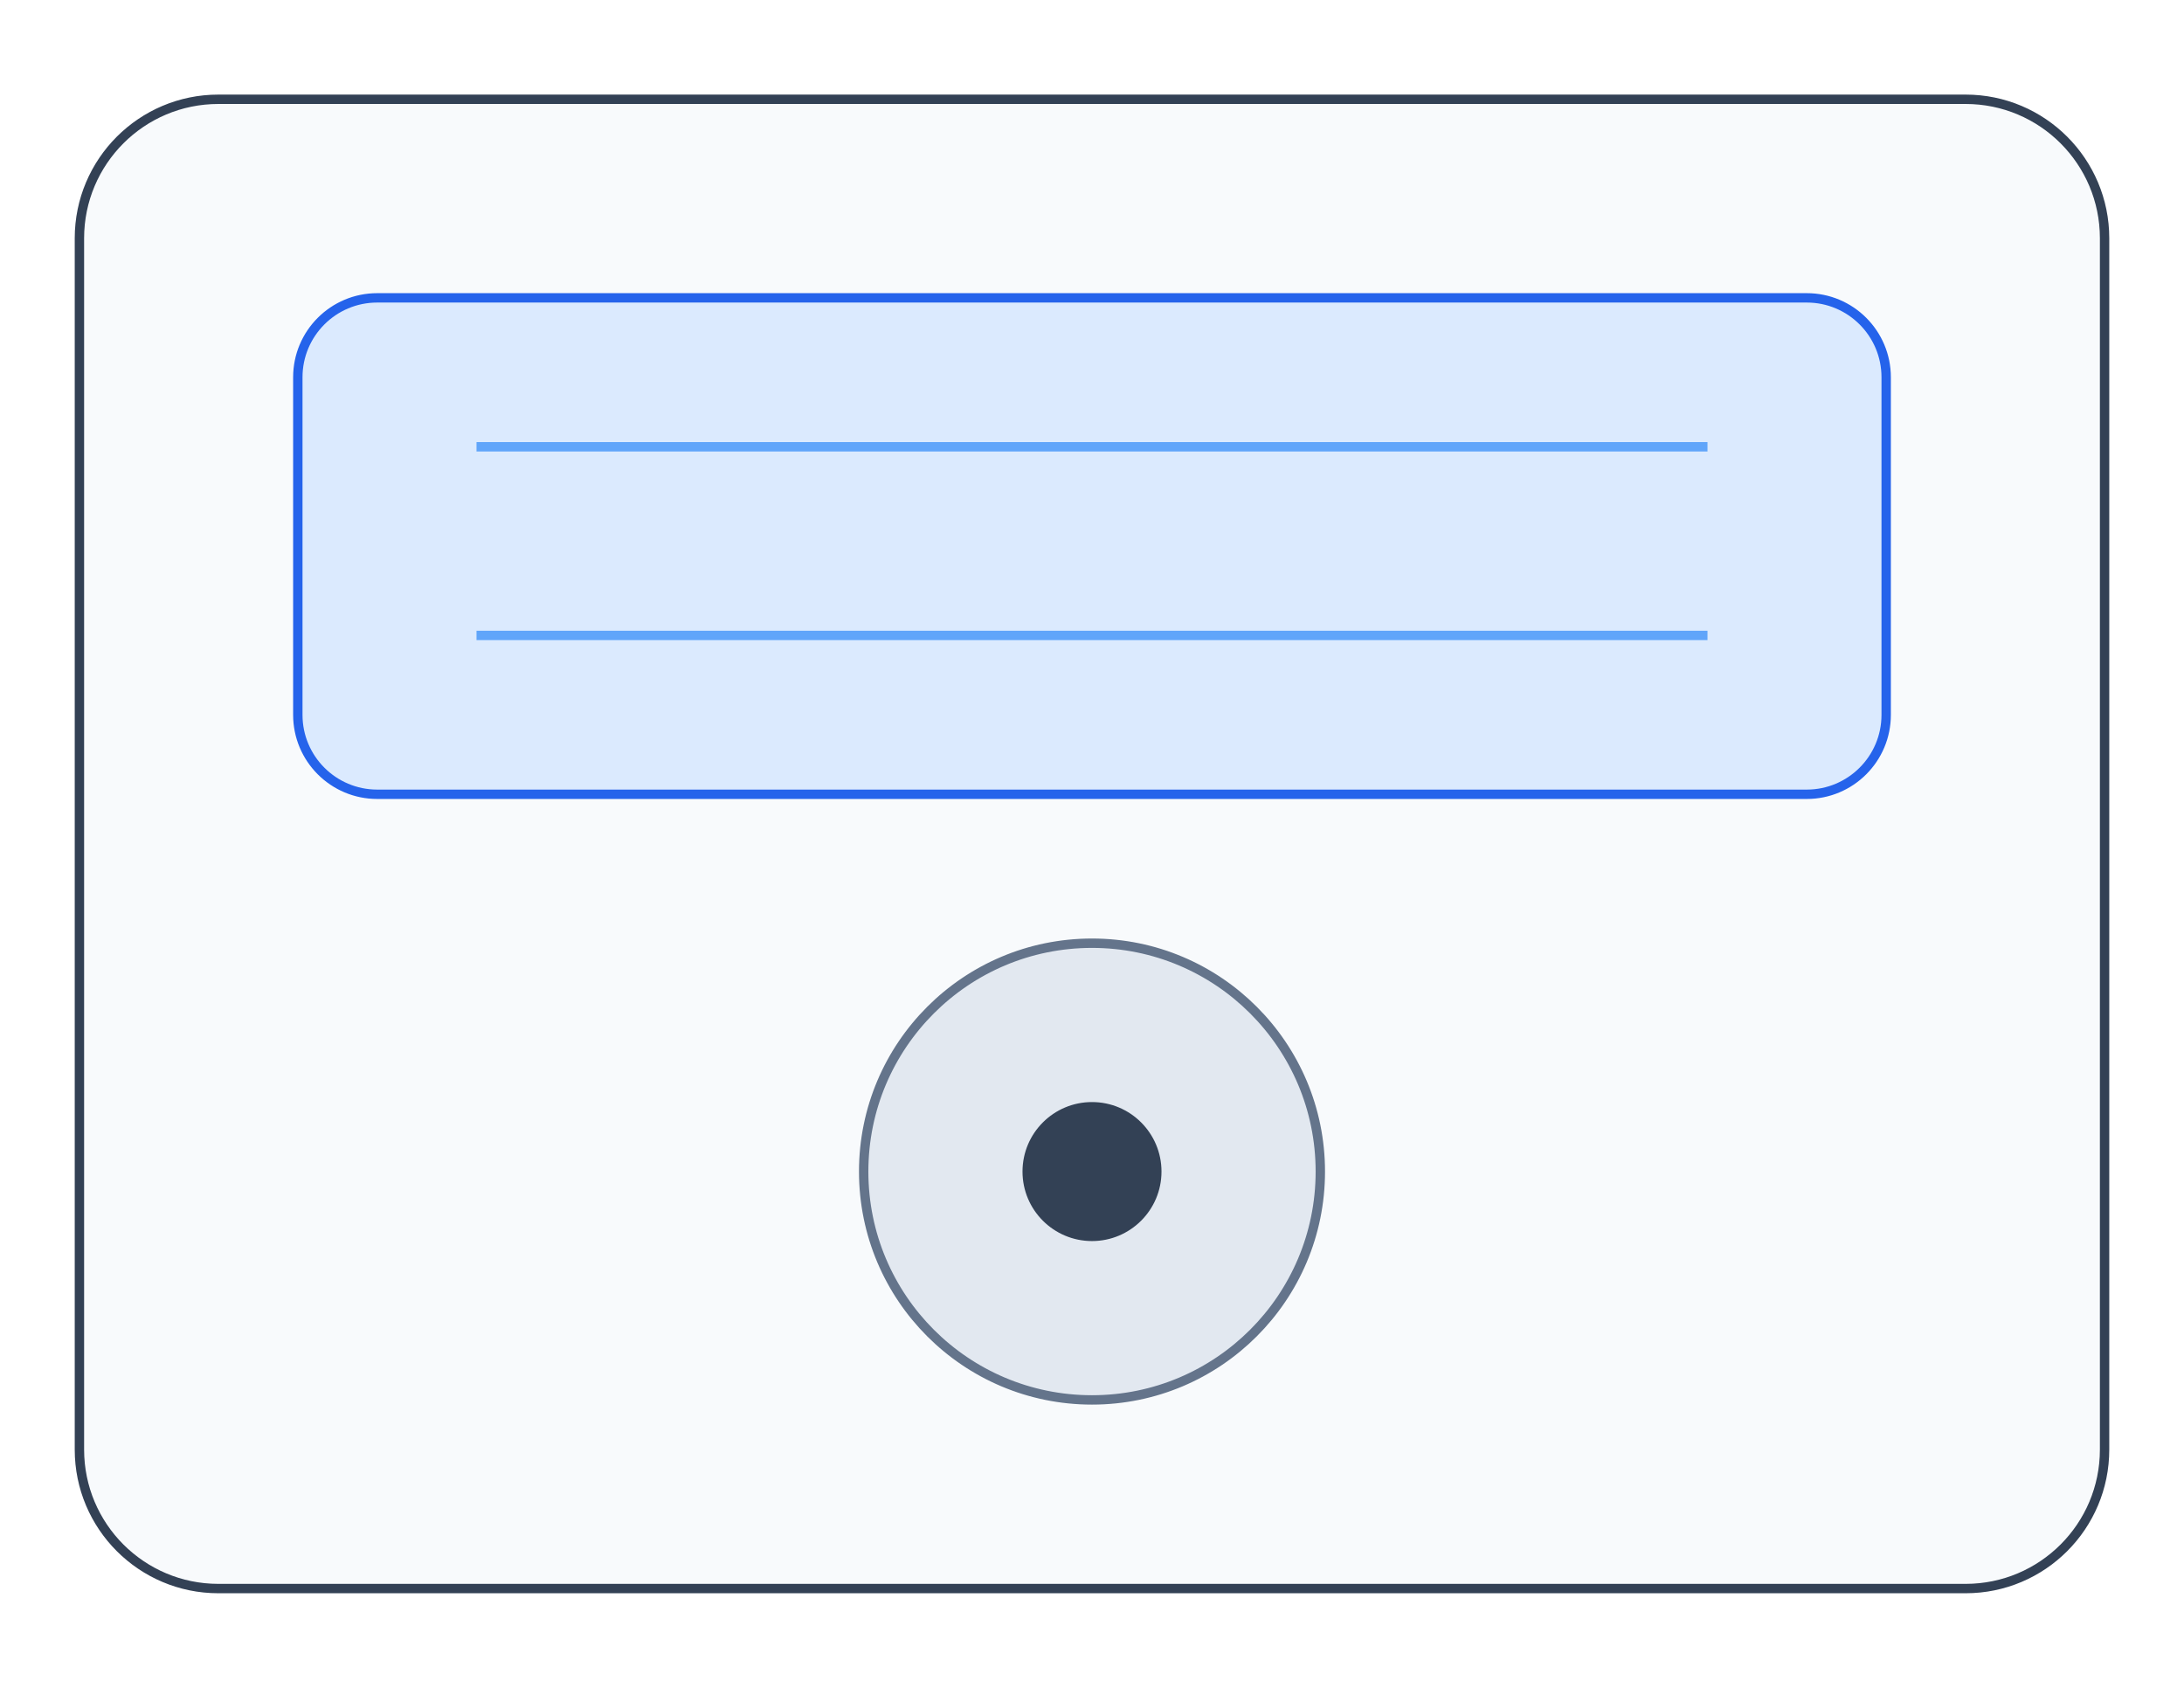
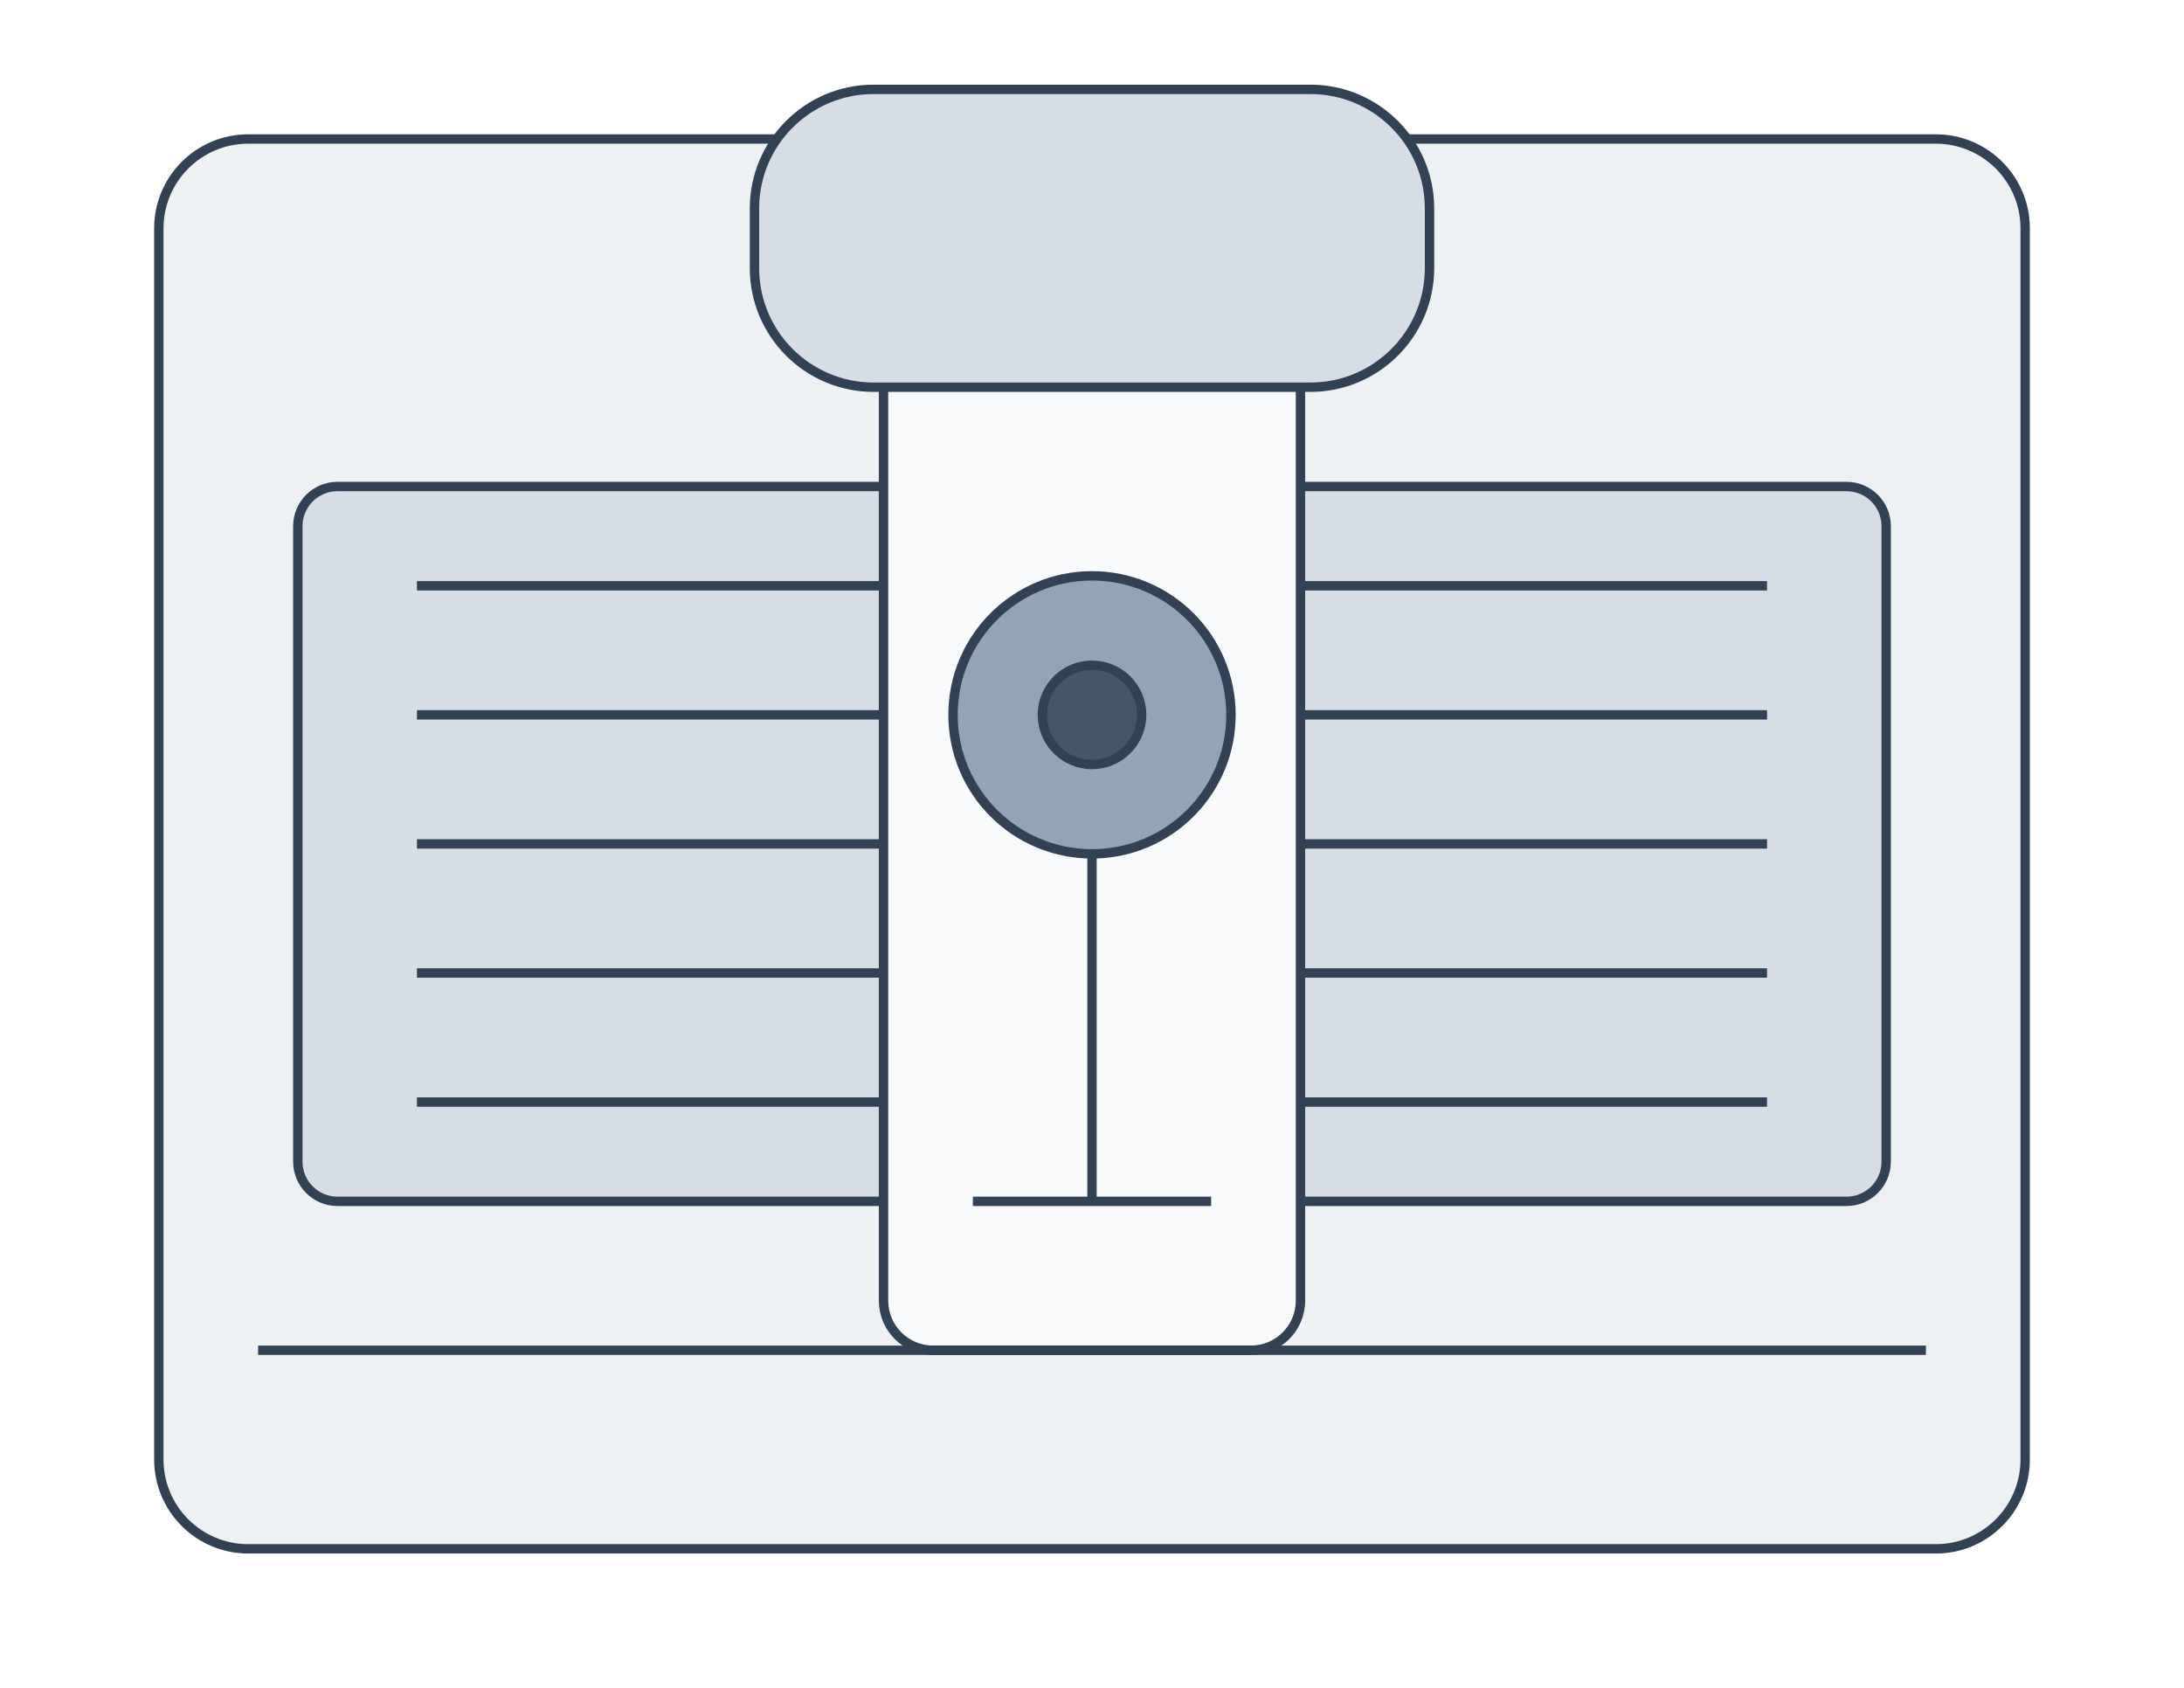
<svg xmlns="http://www.w3.org/2000/svg" viewBox="0 0 220 170" role="img" aria-label="Fresadora vista de cima">
  <style>[stroke]{stroke-width:.25mm!important;vector-effect:non-scaling-stroke}</style>
-   <rect x="8" y="10" width="204" height="150" rx="14" fill="#f8fafc" stroke="#334155" stroke-width="6" />
-   <rect x="30" y="30" width="160" height="50" rx="8" fill="#dbeafe" stroke="#2563eb" stroke-width="5" />
-   <path d="M48 45h124M48 64h124" stroke="#60a5fa" stroke-width="4" />
-   <circle cx="110" cy="118" r="23" fill="#e2e8f0" stroke="#64748b" stroke-width="5" />
-   <circle cx="110" cy="118" r="7" fill="#334155" />
+   <g stroke="#334155">
+     <rect x="16" y="14" width="188" height="142" rx="9" fill="#eef1f4" />
+     <rect x="30" y="49" width="160" height="72" rx="4" fill="#d7dde5" />
+     <path d="M42 59h136M42 72h136M42 85h136M42 98h136M42 111h136" fill="none" />
+     <rect x="89" y="34" width="42" height="102" rx="5" fill="#f8fafc" />
+     <circle cx="110" cy="72" r="14" fill="#94a3b8" />
+     <circle cx="110" cy="72" r="5" fill="#475569" />
+     <path d="M110 86v35M98 121h24" fill="none" />
+     <rect x="76" y="9" width="68" height="30" rx="12" fill="#d7dde5" />
+     <path d="M26 136h168" fill="none" />
+   </g>
</svg>
